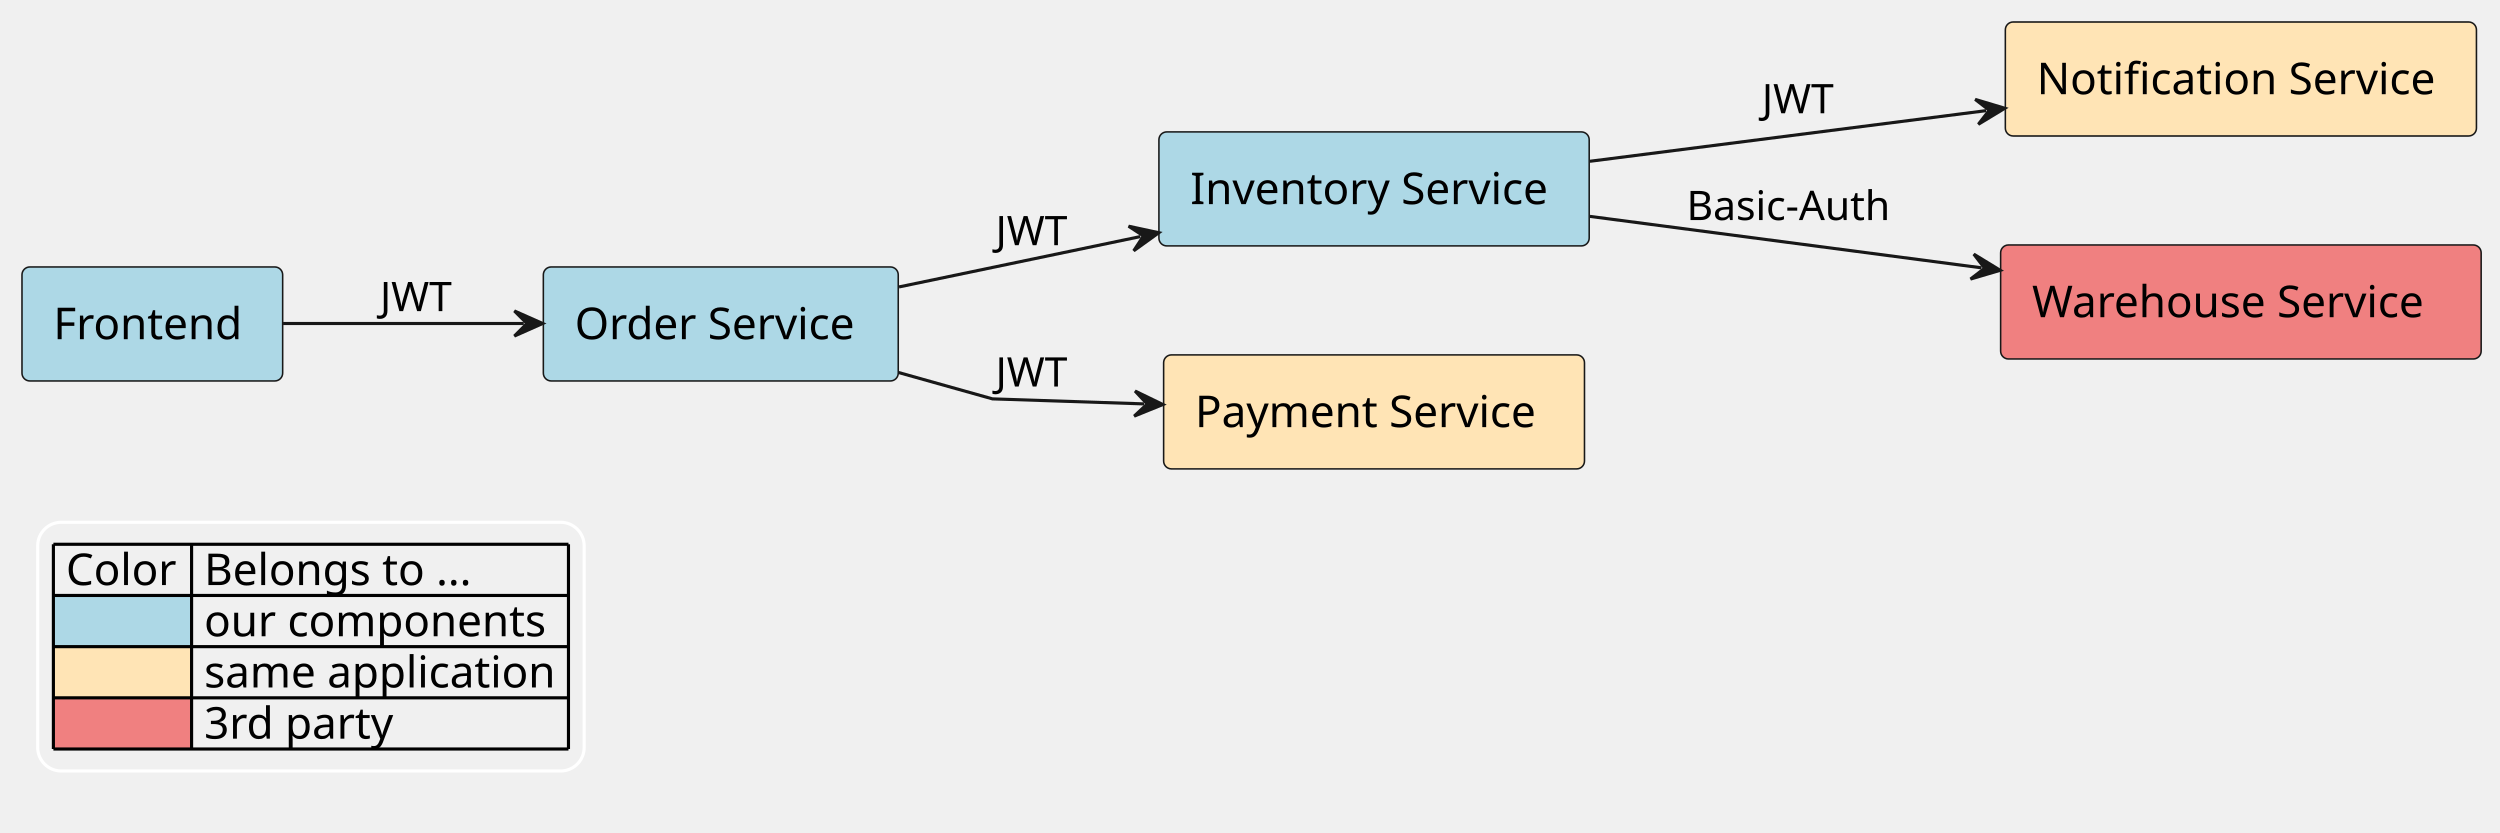
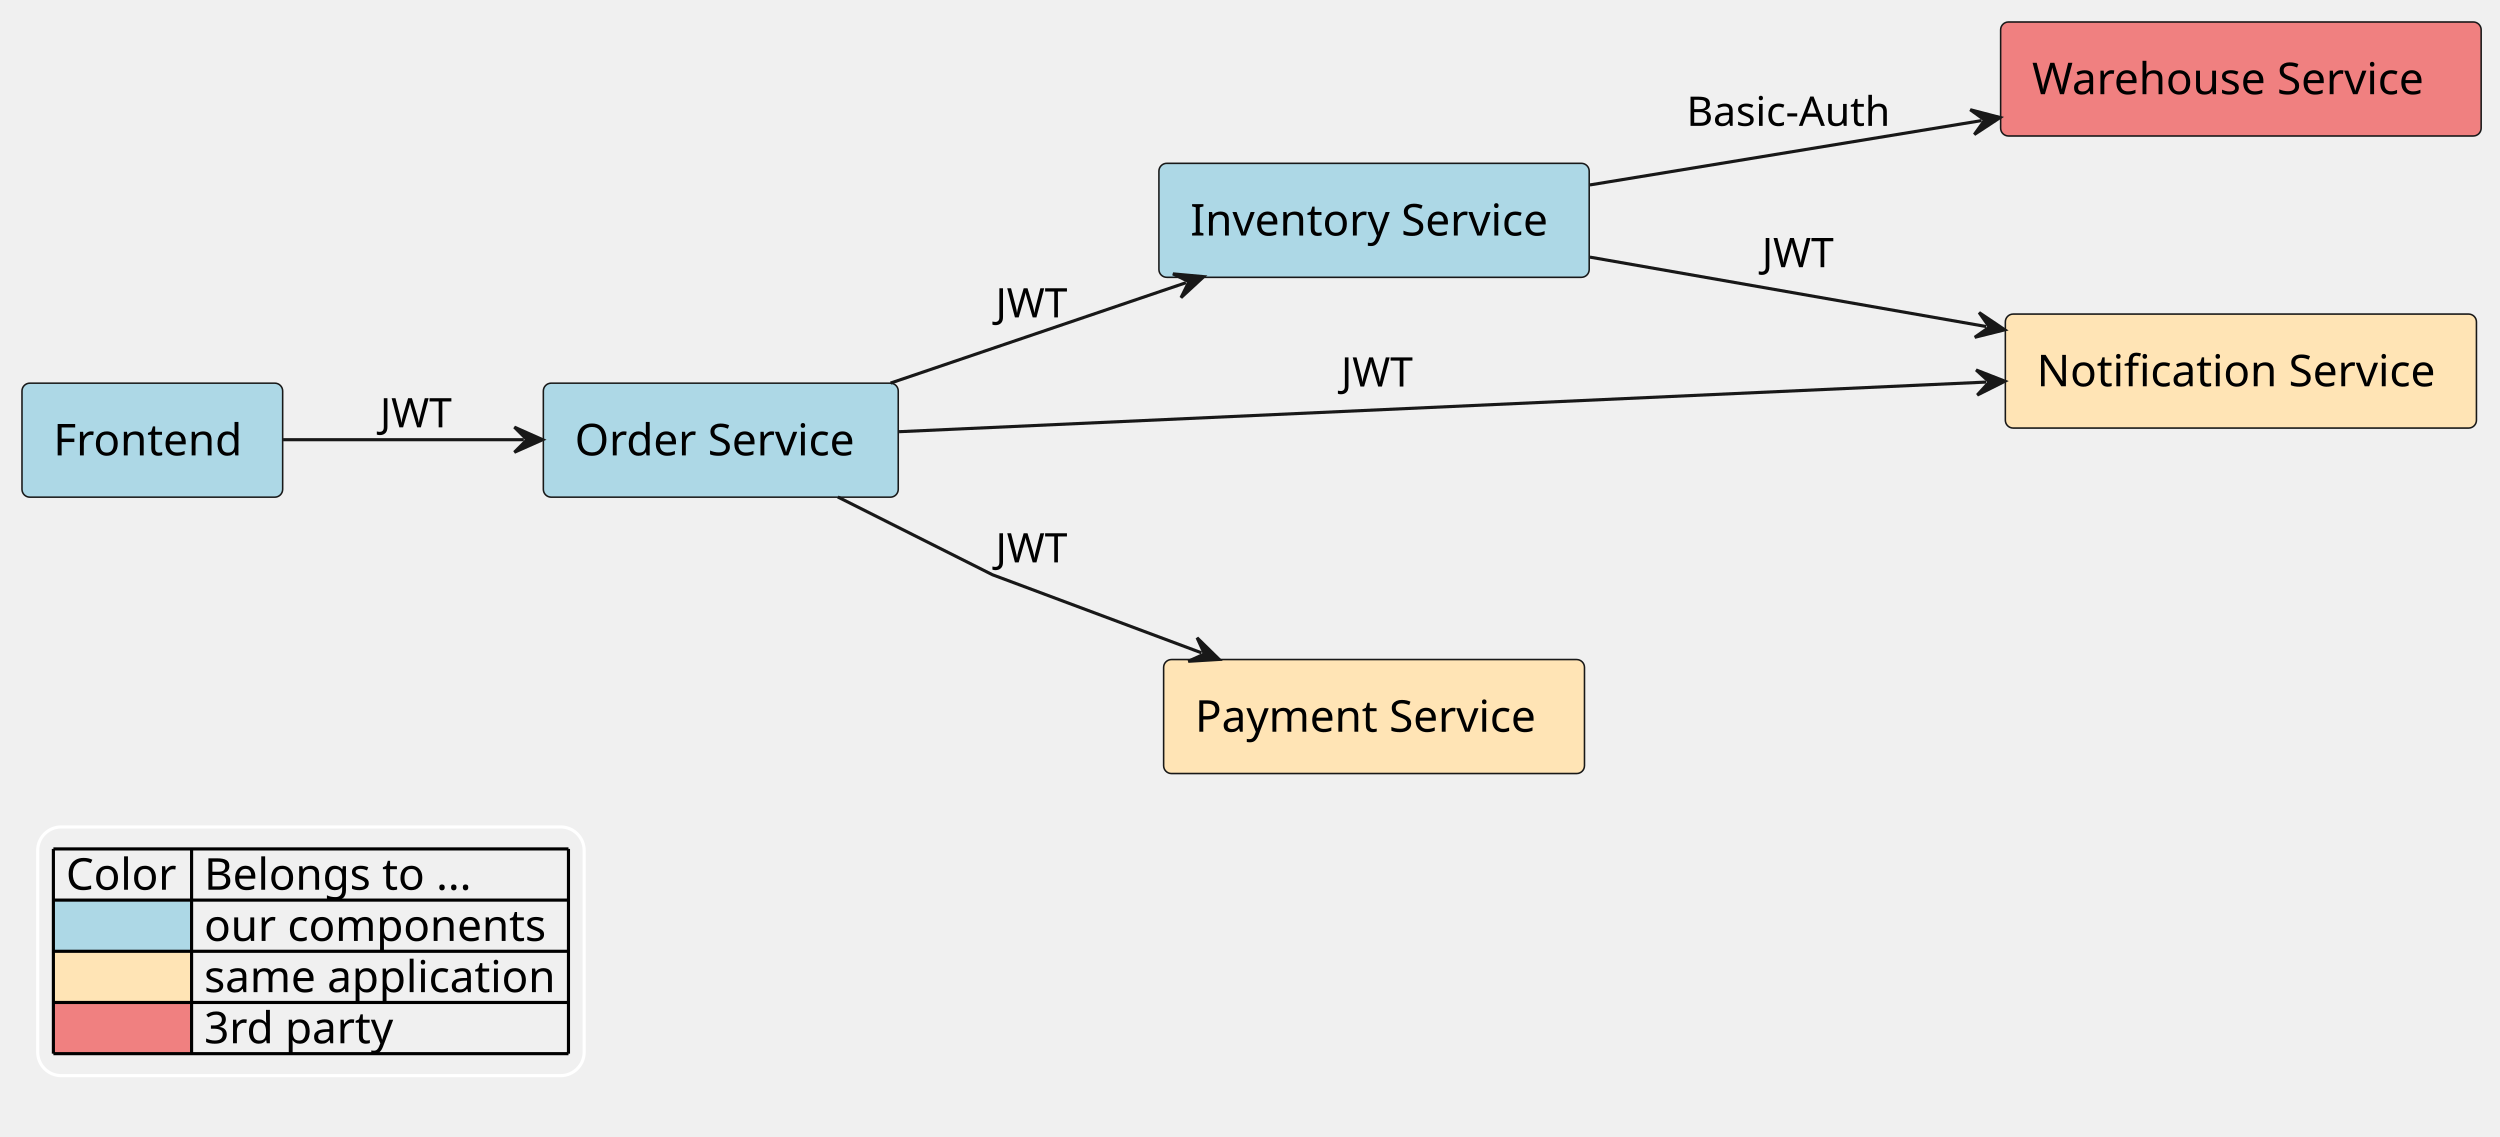
- <svg xmlns="http://www.w3.org/2000/svg" contentStyleType="text/css" height="265px" preserveAspectRatio="none" style="width:796px;height:265px;background:#FFFFFF;" version="1.1" viewBox="0 0 796 265" width="796px" zoomAndPan="magnify">
+ <svg xmlns="http://www.w3.org/2000/svg" contentStyleType="text/css" height="362px" preserveAspectRatio="none" style="width:796px;height:362px;background:#FFFFFF;" version="1.1" viewBox="0 0 796 362" width="796px" zoomAndPan="magnify">
  <defs />
  <g>
    <g id="elem_application__team__order_service">
-       <rect fill="#ADD8E6" height="36.297" rx="2.5" ry="2.5" style="stroke:#181818;stroke-width:0.5;" width="113" x="173" y="85" />
-       <text fill="#000000" font-family="sans-serif" font-size="14" lengthAdjust="spacing" textLength="93" x="183" y="107.995">Order Service</text>
+       <rect fill="#ADD8E6" height="36.297" rx="2.5" ry="2.5" style="stroke:#181818;stroke-width:0.5;" width="113" x="173" y="122" />
+       <text fill="#000000" font-family="sans-serif" font-size="14" lengthAdjust="spacing" textLength="93" x="183" y="144.995">Order Service</text>
    </g>
    <g id="elem_application__team__frontend">
-       <rect fill="#ADD8E6" height="36.297" rx="2.5" ry="2.5" style="stroke:#181818;stroke-width:0.5;" width="83" x="7" y="85" />
-       <text fill="#000000" font-family="sans-serif" font-size="14" lengthAdjust="spacing" textLength="63" x="17" y="107.995">Frontend</text>
+       <rect fill="#ADD8E6" height="36.297" rx="2.5" ry="2.5" style="stroke:#181818;stroke-width:0.5;" width="83" x="7" y="122" />
+       <text fill="#000000" font-family="sans-serif" font-size="14" lengthAdjust="spacing" textLength="63" x="17" y="144.995">Frontend</text>
    </g>
    <g id="elem_application__team__inventory_service">
-       <rect fill="#ADD8E6" height="36.297" rx="2.5" ry="2.5" style="stroke:#181818;stroke-width:0.5;" width="137" x="369" y="42" />
-       <text fill="#000000" font-family="sans-serif" font-size="14" lengthAdjust="spacing" textLength="117" x="379" y="64.995">Inventory Service</text>
+       <rect fill="#ADD8E6" height="36.297" rx="2.5" ry="2.5" style="stroke:#181818;stroke-width:0.5;" width="137" x="369" y="52" />
+       <text fill="#000000" font-family="sans-serif" font-size="14" lengthAdjust="spacing" textLength="117" x="379" y="74.995">Inventory Service</text>
+     </g>
+     <g id="elem_application__notification_service">
+       <rect fill="#FFE4B5" height="36.297" rx="2.5" ry="2.5" style="stroke:#181818;stroke-width:0.5;" width="150" x="638.5" y="100" />
+       <text fill="#000000" font-family="sans-serif" font-size="14" lengthAdjust="spacing" textLength="130" x="648.5" y="122.995">Notification Service</text>
    </g>
    <g id="elem_application__payment_service">
-       <rect fill="#FFE4B5" height="36.297" rx="2.5" ry="2.5" style="stroke:#181818;stroke-width:0.5;" width="134" x="370.5" y="113" />
-       <text fill="#000000" font-family="sans-serif" font-size="14" lengthAdjust="spacing" textLength="114" x="380.5" y="135.995">Payment Service</text>
-     </g>
-     <g id="elem_application__notification_service">
-       <rect fill="#FFE4B5" height="36.297" rx="2.5" ry="2.5" style="stroke:#181818;stroke-width:0.5;" width="150" x="638.5" y="7" />
-       <text fill="#000000" font-family="sans-serif" font-size="14" lengthAdjust="spacing" textLength="130" x="648.5" y="29.995">Notification Service</text>
+       <rect fill="#FFE4B5" height="36.297" rx="2.5" ry="2.5" style="stroke:#181818;stroke-width:0.5;" width="134" x="370.5" y="210" />
+       <text fill="#000000" font-family="sans-serif" font-size="14" lengthAdjust="spacing" textLength="114" x="380.5" y="232.995">Payment Service</text>
    </g>
    <g id="elem_third_party__warehouse_service">
-       <rect fill="#F08080" height="36.297" rx="2.5" ry="2.5" style="stroke:#181818;stroke-width:0.5;" width="153" x="637" y="78" />
-       <text fill="#000000" font-family="sans-serif" font-size="14" lengthAdjust="spacing" textLength="133" x="647" y="100.995">Warehouse Service</text>
+       <rect fill="#F08080" height="36.297" rx="2.5" ry="2.5" style="stroke:#181818;stroke-width:0.5;" width="153" x="637" y="7" />
+       <text fill="#000000" font-family="sans-serif" font-size="14" lengthAdjust="spacing" textLength="133" x="647" y="29.995">Warehouse Service</text>
+     </g>
+     <g id="link_application__team__order_service_application__notification_service">
+       <path d="M286.26,137.45 C373.24,133.48 535.296,126.084 632.376,121.653 " fill="none" id="application__team__order_service-to-application__notification_service" style="stroke:#181818;stroke-width:1.0;" />
+       <polygon fill="#181818" points="638.37,121.38,629.197,117.794,633.375,121.608,629.562,125.786,638.37,121.38" style="stroke:#181818;stroke-width:1.0;" />
+       <text fill="#000000" font-family="sans-serif" font-size="13" lengthAdjust="spacing" textLength="21" x="427" y="123.067">JWT</text>
    </g>
    <g id="link_application__team__order_service_application__team__inventory_service">
-       <path d="M286.25,91.36 C311.75,86.04 336.307,80.916 363.096,75.326 " fill="none" id="application__team__order_service-to-application__team__inventory_service" style="stroke:#181818;stroke-width:1.0;" />
-       <polygon fill="#181818" points="368.97,74.1,359.343,72.023,364.075,75.121,360.977,79.854,368.97,74.1" style="stroke:#181818;stroke-width:1.0;" />
-       <text fill="#000000" font-family="sans-serif" font-size="13" lengthAdjust="spacing" textLength="21" x="317" y="78.067">JWT</text>
+       <path d="M283.55,121.97 C314.19,111.56 346.919,100.44 377.589,90.02 " fill="none" id="application__team__order_service-to-application__team__inventory_service" style="stroke:#181818;stroke-width:1.0;" />
+       <polygon fill="#181818" points="383.27,88.09,373.462,87.198,378.536,89.698,376.035,94.773,383.27,88.09" style="stroke:#181818;stroke-width:1.0;" />
+       <text fill="#000000" font-family="sans-serif" font-size="13" lengthAdjust="spacing" textLength="21" x="317" y="101.067">JWT</text>
    </g>
    <g id="link_application__team__order_service_application__payment_service">
-       <path d="M286.1,118.61 C302.43,123.19 316,127 316,127 C316,127 336.263,127.671 364.263,128.601 " fill="none" id="application__team__order_service-to-application__payment_service" style="stroke:#181818;stroke-width:1.0;" />
-       <polygon fill="#181818" points="370.26,128.8,361.398,124.503,365.263,128.634,361.132,132.499,370.26,128.8" style="stroke:#181818;stroke-width:1.0;" />
-       <text fill="#000000" font-family="sans-serif" font-size="13" lengthAdjust="spacing" textLength="21" x="317" y="123.067">JWT</text>
+       <path d="M266.76,158.24 C290.06,169.96 316,183 316,183 C316,183 349.039,195.341 382.559,207.861 " fill="none" id="application__team__order_service-to-application__payment_service" style="stroke:#181818;stroke-width:1.0;" />
+       <polygon fill="#181818" points="388.18,209.96,381.149,203.064,383.496,208.21,378.349,210.558,388.18,209.96" style="stroke:#181818;stroke-width:1.0;" />
+       <text fill="#000000" font-family="sans-serif" font-size="13" lengthAdjust="spacing" textLength="21" x="317" y="179.067">JWT</text>
    </g>
    <g id="link_application__team__frontend_application__team__order_service">
-       <path d="M90.12,103 C114.56,103 140.03,103 166.78,103 " fill="none" id="application__team__frontend-to-application__team__order_service" style="stroke:#181818;stroke-width:1.0;" />
-       <polygon fill="#181818" points="172.78,103,163.78,99,167.78,103,163.78,107,172.78,103" style="stroke:#181818;stroke-width:1.0;" />
-       <text fill="#000000" font-family="sans-serif" font-size="13" lengthAdjust="spacing" textLength="21" x="121" y="99.067">JWT</text>
+       <path d="M90.12,140 C114.56,140 140.03,140 166.78,140 " fill="none" id="application__team__frontend-to-application__team__order_service" style="stroke:#181818;stroke-width:1.0;" />
+       <polygon fill="#181818" points="172.78,140,163.78,136,167.78,140,163.78,144,172.78,140" style="stroke:#181818;stroke-width:1.0;" />
+       <text fill="#000000" font-family="sans-serif" font-size="13" lengthAdjust="spacing" textLength="21" x="121" y="136.067">JWT</text>
    </g>
    <g id="link_application__team__inventory_service_application__notification_service">
-       <path d="M506.23,51.35 C546.32,46.23 591.208,40.49 632.378,35.23 " fill="none" id="application__team__inventory_service-to-application__notification_service" style="stroke:#181818;stroke-width:1.0;" />
-       <polygon fill="#181818" points="638.33,34.47,628.896,31.643,633.37,35.104,629.909,39.578,638.33,34.47" style="stroke:#181818;stroke-width:1.0;" />
-       <text fill="#000000" font-family="sans-serif" font-size="13" lengthAdjust="spacing" textLength="21" x="561" y="36.067">JWT</text>
+       <path d="M506.23,81.87 C546.32,88.89 591.25,96.754 632.42,103.974 " fill="none" id="application__team__inventory_service-to-application__notification_service" style="stroke:#181818;stroke-width:1.0;" />
+       <polygon fill="#181818" points="638.33,105.01,630.156,99.516,633.405,104.146,628.774,107.395,638.33,105.01" style="stroke:#181818;stroke-width:1.0;" />
+       <text fill="#000000" font-family="sans-serif" font-size="13" lengthAdjust="spacing" textLength="21" x="561" y="85.067">JWT</text>
    </g>
    <g id="link_application__team__inventory_service_third_party__warehouse_service">
-       <path d="M506.23,68.9 C545.85,74.1 590.011,79.909 630.911,85.279 " fill="none" id="application__team__inventory_service-to-third_party__warehouse_service" style="stroke:#181818;stroke-width:1.0;" />
-       <polygon fill="#181818" points="636.86,86.06,628.457,80.922,631.903,85.409,627.416,88.854,636.86,86.06" style="stroke:#181818;stroke-width:1.0;" />
-       <text fill="#000000" font-family="sans-serif" font-size="13" lengthAdjust="spacing" textLength="69" x="537" y="70.067">Basic-Auth</text>
+       <path d="M506.23,58.88 C545.85,52.37 590.039,45.113 630.939,38.393 " fill="none" id="application__team__inventory_service-to-third_party__warehouse_service" style="stroke:#181818;stroke-width:1.0;" />
+       <polygon fill="#181818" points="636.86,37.42,627.331,34.932,631.926,38.231,628.628,42.826,636.86,37.42" style="stroke:#181818;stroke-width:1.0;" />
+       <text fill="#000000" font-family="sans-serif" font-size="13" lengthAdjust="spacing" textLength="69" x="537" y="40.067">Basic-Auth</text>
    </g>
-     <rect fill="none" height="79.188" id="_legend" rx="7.5" ry="7.5" style="stroke:#FFFFFF;stroke-width:1.0;" width="174" x="12" y="166.297" />
-     <text fill="#000000" font-family="sans-serif" font-size="14" lengthAdjust="spacing" textLength="36" x="21" y="186.292">Color</text>
-     <text fill="#000000" font-family="sans-serif" font-size="14" lengthAdjust="spacing" textLength="91" x="65" y="186.292">Belongs to ...</text>
-     <rect fill="#ADD8E6" height="16.297" style="stroke:none;stroke-width:1.0;" width="44" x="17" y="189.594" />
-     <text fill="#000000" font-family="sans-serif" font-size="14" lengthAdjust="spacing" textLength="4" x="17" y="202.589"> </text>
-     <text fill="#000000" font-family="sans-serif" font-size="14" lengthAdjust="spacing" textLength="115" x="65" y="202.589">our components</text>
-     <rect fill="#FFE4B5" height="16.297" style="stroke:none;stroke-width:1.0;" width="44" x="17" y="205.891" />
-     <text fill="#000000" font-family="sans-serif" font-size="14" lengthAdjust="spacing" textLength="4" x="17" y="218.886"> </text>
-     <text fill="#000000" font-family="sans-serif" font-size="14" lengthAdjust="spacing" textLength="116" x="65" y="218.886">same application</text>
-     <rect fill="#F08080" height="16.297" style="stroke:none;stroke-width:1.0;" width="44" x="17" y="222.188" />
-     <text fill="#000000" font-family="sans-serif" font-size="14" lengthAdjust="spacing" textLength="4" x="17" y="235.183"> </text>
-     <text fill="#000000" font-family="sans-serif" font-size="14" lengthAdjust="spacing" textLength="61" x="65" y="235.183">3rd party</text>
-     <line style="stroke:#000000;stroke-width:1.0;" x1="17" x2="181" y1="173.297" y2="173.297" />
-     <line style="stroke:#000000;stroke-width:1.0;" x1="17" x2="181" y1="189.594" y2="189.594" />
-     <line style="stroke:#000000;stroke-width:1.0;" x1="17" x2="181" y1="205.891" y2="205.891" />
-     <line style="stroke:#000000;stroke-width:1.0;" x1="17" x2="181" y1="222.188" y2="222.188" />
-     <line style="stroke:#000000;stroke-width:1.0;" x1="17" x2="181" y1="238.484" y2="238.484" />
-     <line style="stroke:#000000;stroke-width:1.0;" x1="17" x2="17" y1="173.297" y2="238.484" />
-     <line style="stroke:#000000;stroke-width:1.0;" x1="61" x2="61" y1="173.297" y2="238.484" />
-     <line style="stroke:#000000;stroke-width:1.0;" x1="181" x2="181" y1="173.297" y2="238.484" />
+     <rect fill="none" height="79.188" id="_legend" rx="7.5" ry="7.5" style="stroke:#FFFFFF;stroke-width:1.0;" width="174" x="12" y="263.297" />
+     <text fill="#000000" font-family="sans-serif" font-size="14" lengthAdjust="spacing" textLength="36" x="21" y="283.292">Color</text>
+     <text fill="#000000" font-family="sans-serif" font-size="14" lengthAdjust="spacing" textLength="91" x="65" y="283.292">Belongs to ...</text>
+     <rect fill="#ADD8E6" height="16.297" style="stroke:none;stroke-width:1.0;" width="44" x="17" y="286.594" />
+     <text fill="#000000" font-family="sans-serif" font-size="14" lengthAdjust="spacing" textLength="4" x="17" y="299.589"> </text>
+     <text fill="#000000" font-family="sans-serif" font-size="14" lengthAdjust="spacing" textLength="115" x="65" y="299.589">our components</text>
+     <rect fill="#FFE4B5" height="16.297" style="stroke:none;stroke-width:1.0;" width="44" x="17" y="302.891" />
+     <text fill="#000000" font-family="sans-serif" font-size="14" lengthAdjust="spacing" textLength="4" x="17" y="315.886"> </text>
+     <text fill="#000000" font-family="sans-serif" font-size="14" lengthAdjust="spacing" textLength="116" x="65" y="315.886">same application</text>
+     <rect fill="#F08080" height="16.297" style="stroke:none;stroke-width:1.0;" width="44" x="17" y="319.188" />
+     <text fill="#000000" font-family="sans-serif" font-size="14" lengthAdjust="spacing" textLength="4" x="17" y="332.183"> </text>
+     <text fill="#000000" font-family="sans-serif" font-size="14" lengthAdjust="spacing" textLength="61" x="65" y="332.183">3rd party</text>
+     <line style="stroke:#000000;stroke-width:1.0;" x1="17" x2="181" y1="270.297" y2="270.297" />
+     <line style="stroke:#000000;stroke-width:1.0;" x1="17" x2="181" y1="286.594" y2="286.594" />
+     <line style="stroke:#000000;stroke-width:1.0;" x1="17" x2="181" y1="302.891" y2="302.891" />
+     <line style="stroke:#000000;stroke-width:1.0;" x1="17" x2="181" y1="319.188" y2="319.188" />
+     <line style="stroke:#000000;stroke-width:1.0;" x1="17" x2="181" y1="335.484" y2="335.484" />
+     <line style="stroke:#000000;stroke-width:1.0;" x1="17" x2="17" y1="270.297" y2="335.484" />
+     <line style="stroke:#000000;stroke-width:1.0;" x1="61" x2="61" y1="270.297" y2="335.484" />
+     <line style="stroke:#000000;stroke-width:1.0;" x1="181" x2="181" y1="270.297" y2="335.484" />
  </g>
</svg>
